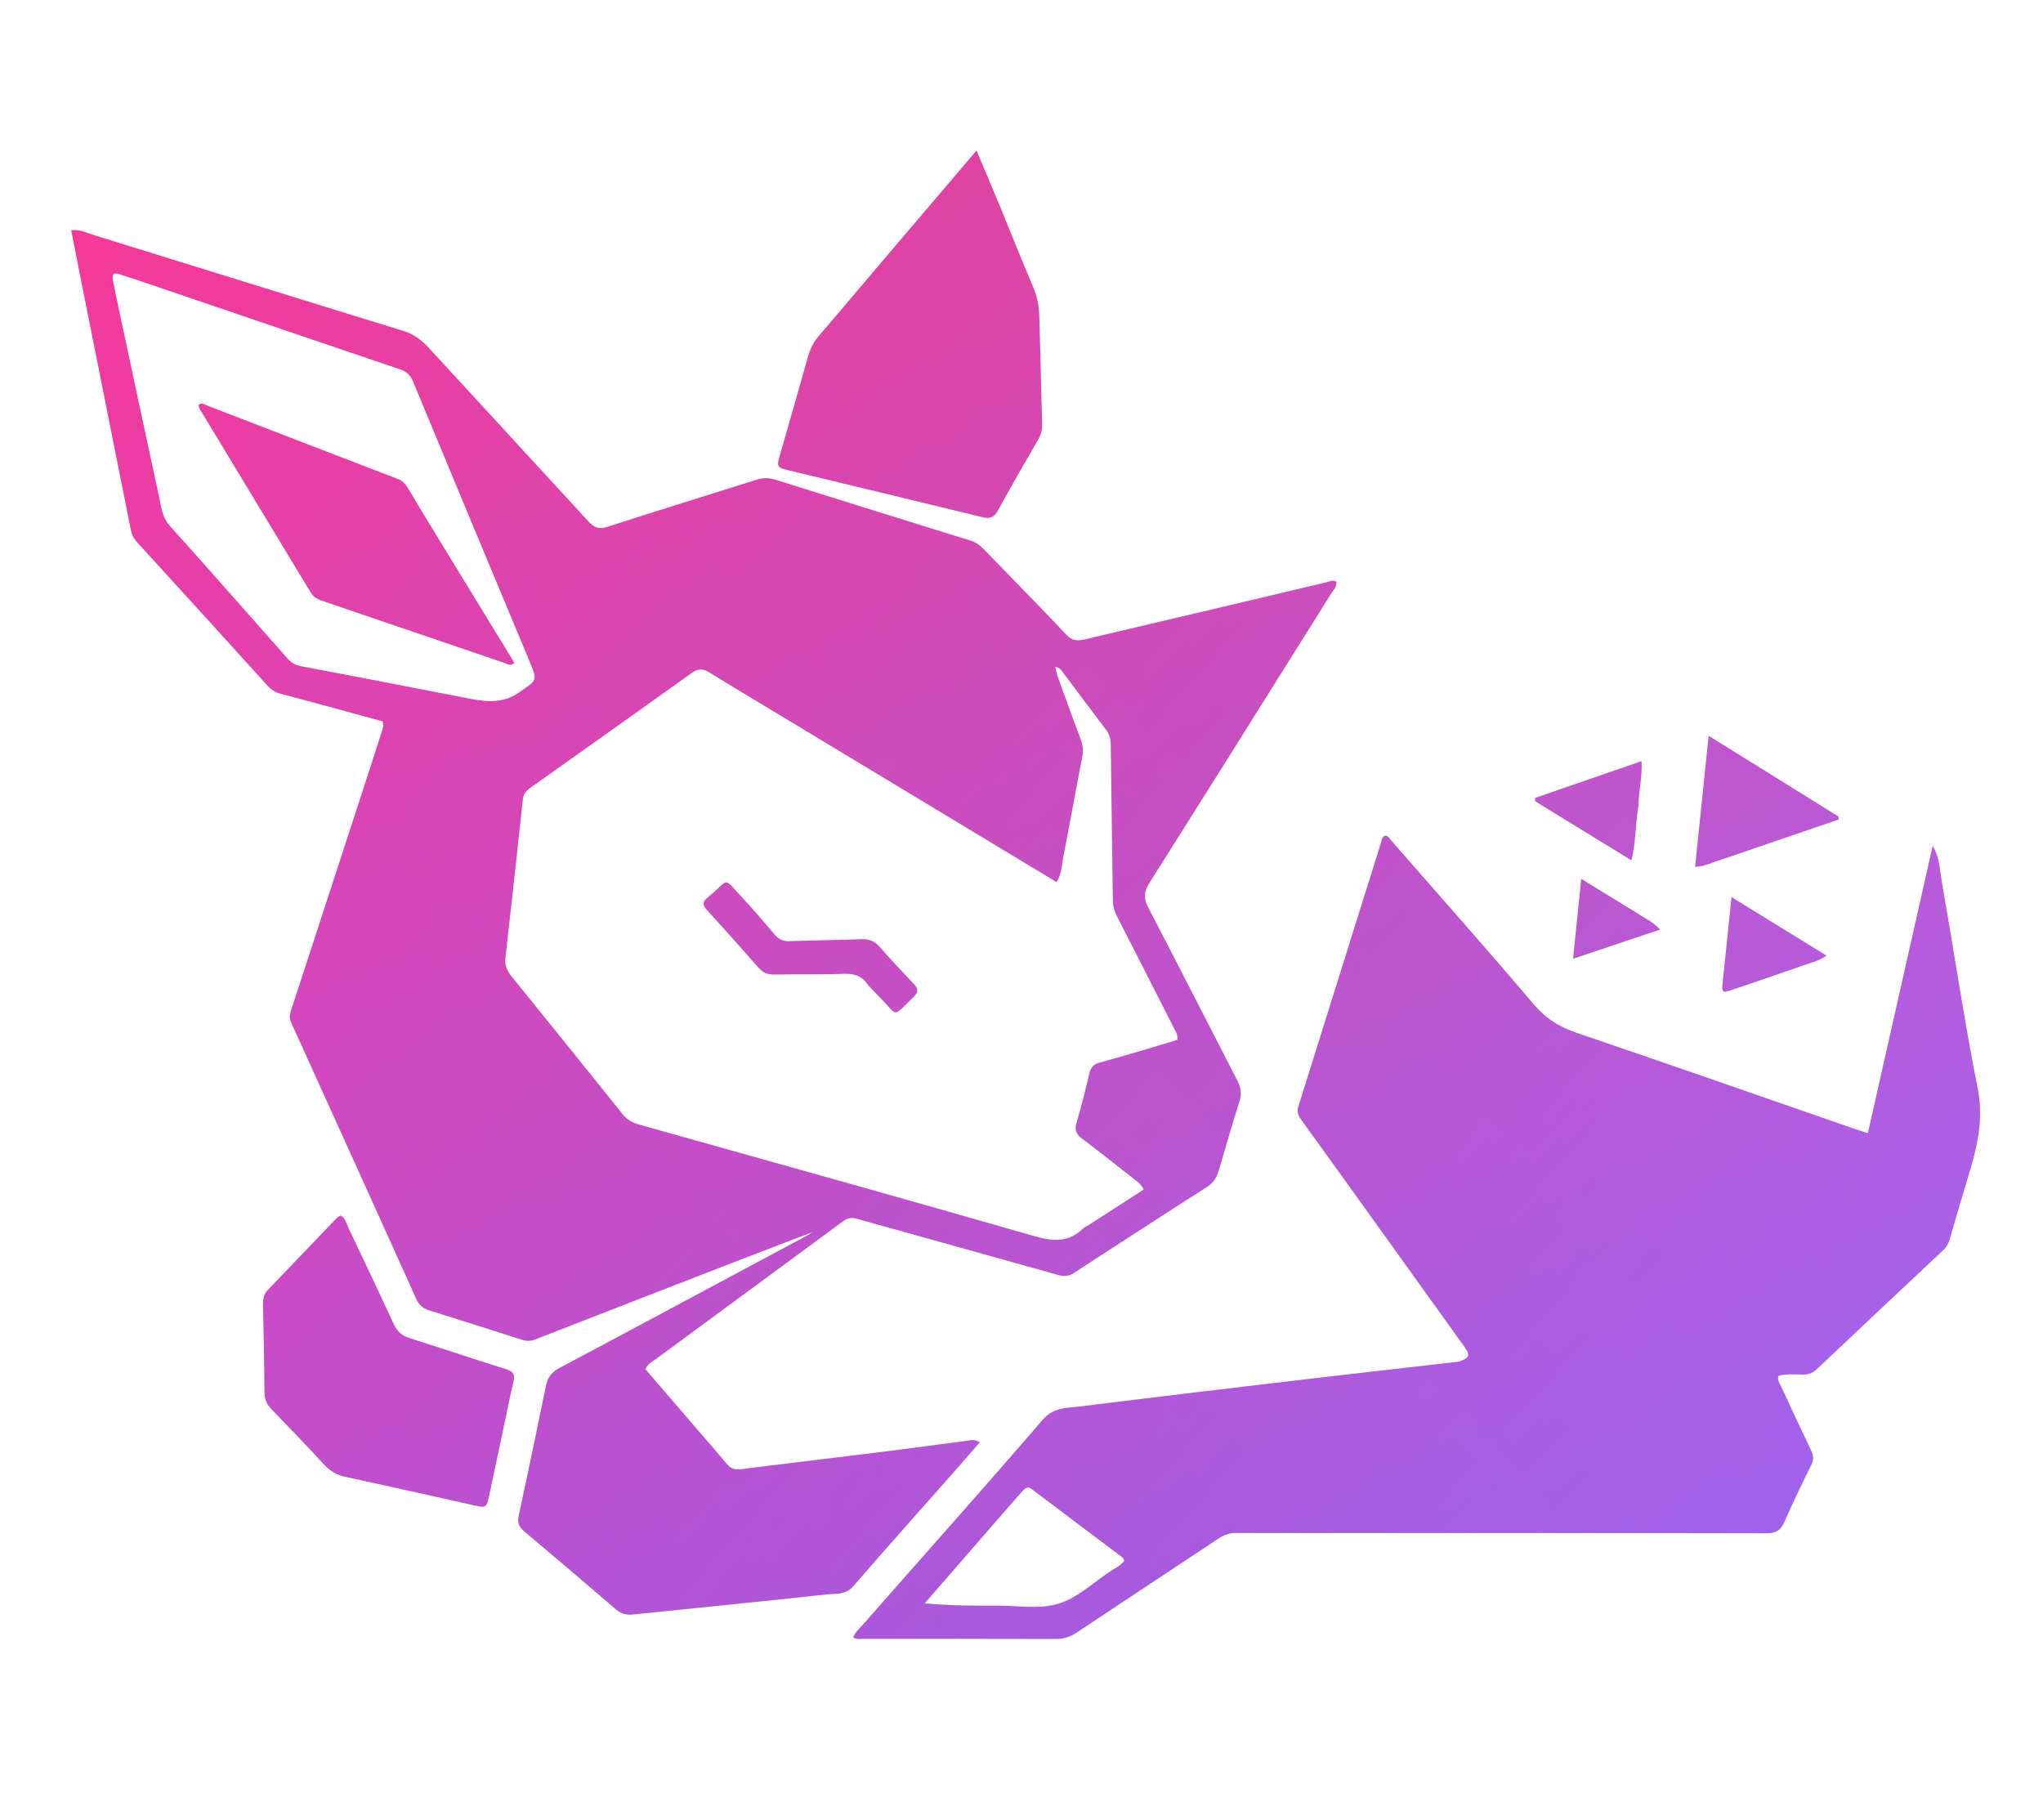
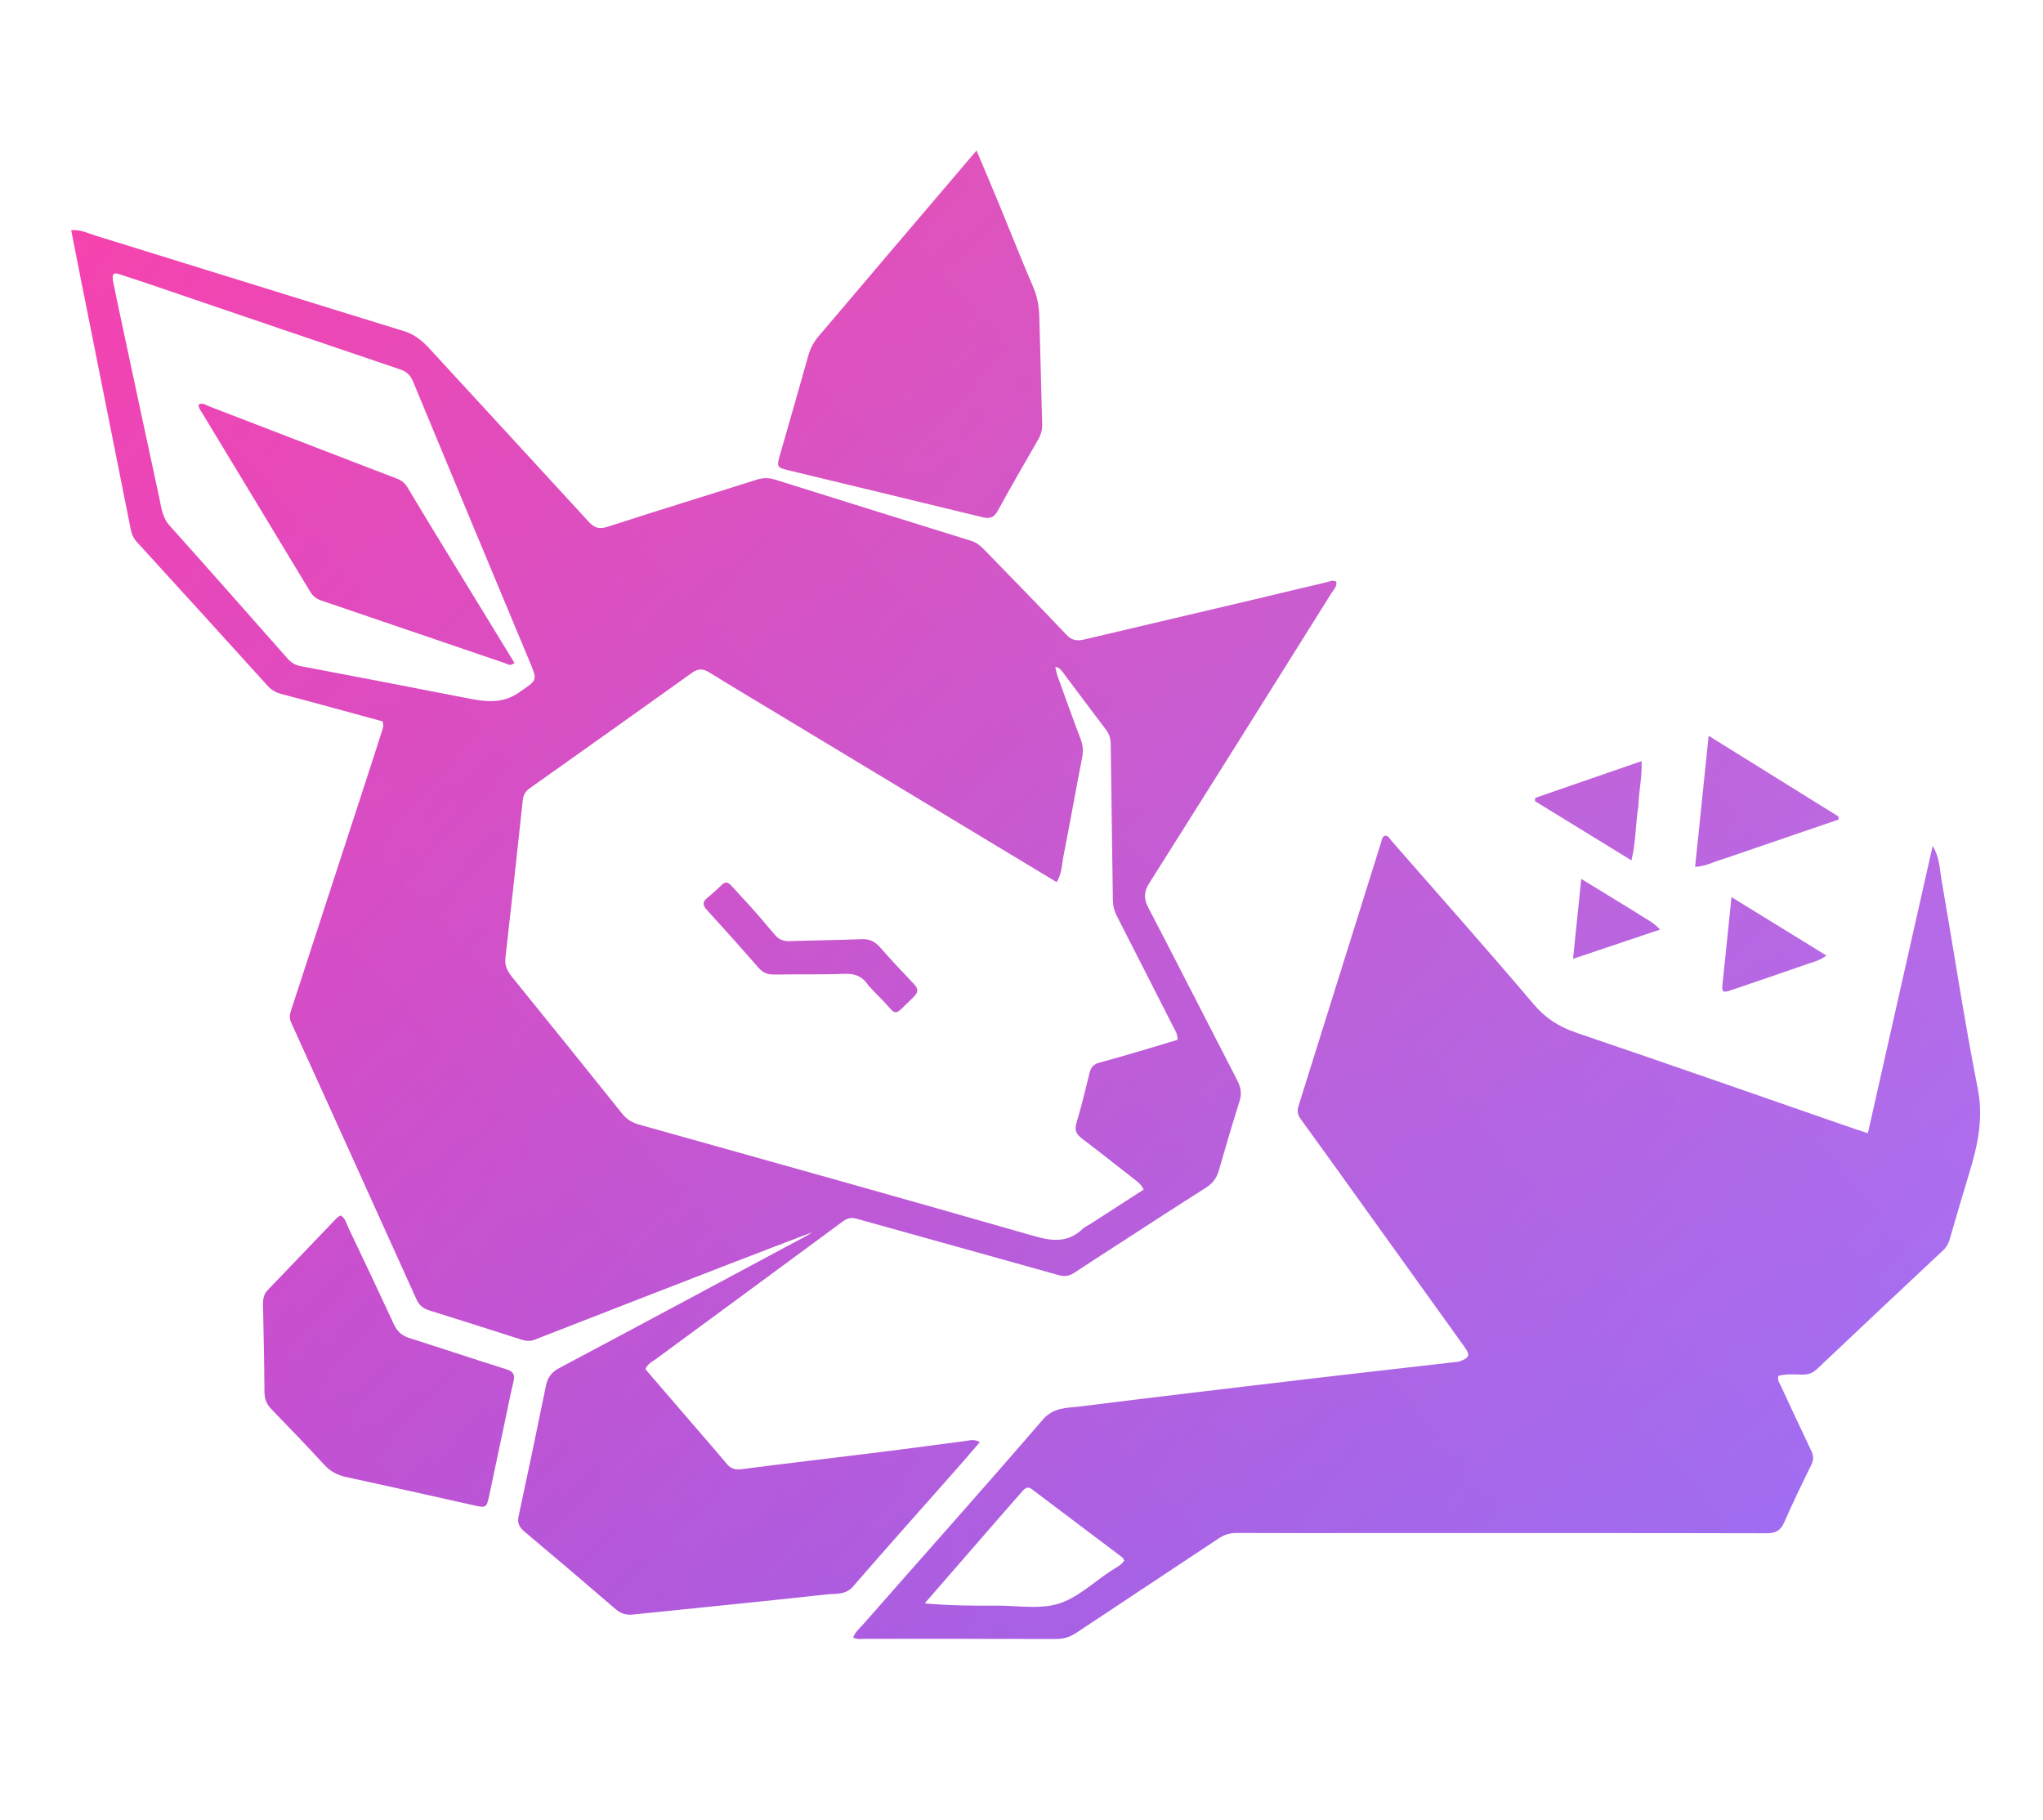
<svg xmlns="http://www.w3.org/2000/svg" version="1.1" id="Layer_1" x="0px" y="0px" width="100%" viewBox="0 0 1024 912" enable-background="new 0 0 1024 912" xml:space="preserve">
  <defs>
    <linearGradient id="doe-red-blue" gradientUnits="userSpaceOnUse" x1="0" y1="0" x2="1024" y2="912">
      <stop offset="0" stop-color="#ff1f3d" />
      <stop offset="1" stop-color="#315bff" />
    </linearGradient>
    <linearGradient id="doe-purple-pink" gradientUnits="userSpaceOnUse" x1="0" y1="912" x2="1024" y2="0">
      <stop offset="0" stop-color="#6b2cff" />
-       <stop offset="1" stop-color="#ff1f3d" />
+       <stop offset="1" stop-color="#ff4eb8" />
    </linearGradient>
    <clipPath id="doe-logo-clip" clipPathUnits="userSpaceOnUse">
      <path fill="#000000" opacity="1" stroke="none" d=" M561.721,622.786  C553.73,627.97 546.011,632.905 538.369,637.957  C535.817,639.645 533.451,639.891 530.41,639.034  C496.781,629.553 463.096,620.269 429.45,610.847  C426.789,610.102 424.806,610.438 422.541,612.11  C391.322,635.171 360.024,658.125 328.777,681.148  C326.949,682.495 324.665,683.428 323.501,686.24  C332.813,697.054 342.244,708.005 351.673,718.959  C355.912,723.883 360.213,728.756 364.353,733.762  C366.395,736.233 368.639,736.734 371.816,736.327  C395.402,733.304 419.023,730.553 442.622,727.62  C456.484,725.898 470.323,723.999 484.173,722.181  C486.256,721.907 488.364,721.165 491.108,722.817  C487.332,727.183 483.733,731.418 480.055,735.584  C462.526,755.441 444.874,775.192 427.513,795.196  C423.79,799.487 418.971,798.62 414.63,799.097  C382.224,802.656 349.777,805.835 317.348,809.187  C314.016,809.531 311.31,808.87 308.653,806.578  C293.513,793.517 278.268,780.577 262.964,767.709  C260.427,765.576 259.165,763.536 259.918,760.034  C264.604,738.256 269.18,716.453 273.616,694.623  C274.479,690.372 276.427,687.73 280.374,685.634  C319.514,664.859 358.538,643.866 397.605,622.953  C400.812,621.236 404.096,619.662 407.151,617.578  C393.733,622.717 380.298,627.812 366.9,633.003  C333.983,645.757 301.075,658.536 268.189,671.372  C265.848,672.286 263.777,672.206 261.438,671.452  C246.071,666.499 230.684,661.605 215.267,656.809  C212.194,655.853 210.104,654.264 208.742,651.246  C187.855,604.952 166.902,558.687 145.906,512.442  C144.988,510.419 145.157,508.623 145.794,506.673  C157.67,470.284 169.541,433.893 181.402,397.499  C184.755,387.212 188.099,376.922 191.384,366.613  C191.825,365.227 192.462,363.791 191.736,361.546  C184.454,359.555 176.801,357.45 169.141,355.374  C159.671,352.806 150.206,350.22 140.714,347.734  C138.026,347.03 135.91,345.671 134.053,343.622  C112.235,319.552 90.412,295.485 68.485,271.513  C65.887,268.673 65.524,265.258 64.849,261.892  C56.577,220.634 48.365,179.364 40.147,138.095  C38.666,130.658 37.228,123.213 35.69,115.366  C40.434,114.928 44.043,116.91 47.718,118.043  C99.264,133.947 150.75,150.044 202.31,165.903  C207.699,167.56 211.561,170.671 215.235,174.679  C241.805,203.661 268.524,232.505 295.08,261.499  C297.91,264.589 300.303,265.394 304.533,264.021  C329.392,255.949 354.393,248.317 379.309,240.419  C382.486,239.412 385.346,239.394 388.533,240.395  C421.252,250.682 454.006,260.86 486.755,271.051  C489.223,271.819 491.162,273.269 492.938,275.106  C506.84,289.475 520.897,303.698 534.614,318.242  C537.627,321.437 540.516,321.206 544.031,320.376  C573.658,313.381 603.293,306.423 632.921,299.428  C643.607,296.906 654.267,294.274 664.965,291.803  C666.486,291.452 668.108,290.461 669.815,291.592  C670.193,294.03 668.416,295.597 667.317,297.35  C636.977,345.773 606.645,394.201 576.123,442.509  C573.379,446.853 573.124,450.226 575.521,454.824  C590.534,483.617 605.21,512.584 620.125,541.428  C621.919,544.897 622.52,548.028 621.308,551.859  C617.645,563.439 614.237,575.102 610.866,586.772  C609.791,590.496 607.783,593.153 604.464,595.254  C590.249,604.257 576.158,613.456 561.721,622.786 M389.16,357.4  C377.895,350.595 366.583,343.866 355.395,336.936  C352.26,334.993 349.794,335.102 346.784,337.257  C319.826,356.551 292.801,375.75 265.746,394.907  C263.544,396.465 262.33,398.156 262.033,400.936  C259.216,427.388 256.314,453.832 253.309,480.263  C252.844,484.351 254.656,487.206 257.028,490.135  C275.377,512.791 293.711,535.459 311.911,558.235  C314.254,561.167 316.995,562.698 320.491,563.678  C386.521,582.196 452.576,600.625 518.49,619.549  C527.676,622.186 535.468,622.855 542.703,615.859  C543.639,614.953 544.957,614.45 546.077,613.728  C555.126,607.896 564.17,602.056 573.225,596.212  C572.12,593.866 570.706,592.725 569.263,591.6  C560.329,584.633 551.469,577.568 542.43,570.739  C539.547,568.561 538.425,566.53 539.556,562.775  C542.048,554.499 544.07,546.077 546.119,537.675  C546.786,534.94 548.162,533.386 550.905,532.646  C557.971,530.741 564.996,528.676 572.019,526.615  C578.175,524.808 584.306,522.919 590.222,521.135  C590.296,518.216 589.054,516.568 588.163,514.814  C578.734,496.25 569.299,477.69 559.809,459.158  C558.483,456.57 557.826,453.944 557.789,451.028  C557.464,425.041 557.034,399.056 556.731,373.069  C556.698,370.273 556.065,367.962 554.338,365.703  C547.253,356.44 540.329,347.054 533.317,337.734  C532.307,336.392 531.466,334.758 528.941,334.188  C529.409,336.14 529.619,337.603 530.111,338.965  C533.899,349.454 537.651,359.957 541.622,370.376  C542.796,373.456 543.06,376.288 542.416,379.562  C539.176,396.036 536.303,412.584 533.037,429.053  C532.198,433.286 532.293,437.893 529.6,442.11  C482.725,413.846 436.248,385.822 389.16,357.4 M56.569,140.457  C57.268,143.874 57.943,147.297 58.671,150.708  C65.677,183.54 72.642,216.382 79.762,249.189  C80.833,254.125 81.227,259.219 85.019,263.441  C104.824,285.495 124.406,307.749 144.035,329.961  C145.855,332.02 147.803,333.319 150.68,333.861  C177.804,338.963 204.897,344.235 231.987,349.514  C241.746,351.416 251.038,353.534 260.475,346.849  C269.176,340.685 269.62,341.523 265.388,331.395  C245.881,284.711 226.412,238.011 207.056,191.265  C205.715,188.027 203.864,186.261 200.563,185.146  C160.363,171.56 120.209,157.839 80.039,144.165  C73.424,141.913 66.805,139.672 60.154,137.53  C58.29,136.93 55.923,136.065 56.569,140.457 z" />
      <path fill="#000000" opacity="1" stroke="none" d=" M731.232,682.462  C736.633,680.505 737.072,679.305 733.911,674.891  C717.714,652.271 701.466,629.687 685.232,607.093  C674.153,591.672 663.098,576.234 651.948,560.864  C650.435,558.779 650.036,556.89 650.817,554.402  C664.625,510.428 678.36,466.431 692.155,422.453  C692.536,421.24 692.595,419.77 693.996,418.885  C695.775,418.608 696.389,420.2 697.32,421.265  C721.212,448.607 745.335,475.754 768.816,503.445  C774.829,510.536 781.631,514.719 790.25,517.648  C836.907,533.503 883.415,549.794 929.977,565.928  C931.684,566.519 933.416,567.041 936.218,567.944  C947.107,519.675 957.898,471.836 968.69,423.997  C972.132,429.443 972.162,435.31 973.138,440.92  C979.204,475.793 984.433,510.826 991.282,545.541  C994.246,560.567 991.266,574.089 987.033,587.949  C983.68,598.927 980.492,609.957 977.277,620.977  C976.657,623.101 975.76,624.941 974.097,626.501  C952.955,646.331 931.829,666.178 910.776,686.103  C908.674,688.093 906.514,688.985 903.653,688.95  C899.546,688.9 895.381,688.465 891.388,689.56  C890.74,691.802 892.011,693.317 892.757,694.925  C897.734,705.651 902.706,716.381 907.818,727.043  C908.993,729.493 909.164,731.545 907.92,734.079  C903.223,743.645 898.567,753.24 894.284,762.995  C892.476,767.112 890.086,768.469 885.567,768.459  C819.58,768.308 753.594,768.361 687.607,768.365  C665.111,768.366 642.616,768.399 620.12,768.326  C616.84,768.315 613.977,768.965 611.194,770.817  C587.341,786.684 563.405,802.427 539.562,818.31  C536.385,820.426 533.214,821.462 529.349,821.449  C497.189,821.341 465.028,821.405 432.868,821.376  C431.258,821.375 429.554,821.838 427.616,820.655  C428.738,817.838 431.083,815.891 432.972,813.741  C462.878,779.697 493.057,745.891 522.635,711.566  C528.071,705.257 534.606,705.75 541.087,704.943  C579.859,700.11 618.661,695.507 657.465,690.926  C681.907,688.04 706.37,685.326 731.232,682.462 M503.773,757.26  C490.344,772.708 476.916,788.156 463.487,803.604  C476.104,804.763 487.898,804.808 499.691,804.749  C510.006,804.698 520.971,806.679 530.451,803.806  C539.932,800.933 547.956,793.199 556.557,787.501  C558.981,785.895 561.79,784.679 563.507,782.198  C563.099,781.458 562.969,780.891 562.613,780.622  C547.471,769.184 532.305,757.778 517.153,746.353  C515.169,744.857 513.807,745.82 512.48,747.347  C509.75,750.488 506.988,753.6 503.773,757.26 z" />
      <path fill="#000000" opacity="1" stroke="none" d=" M442.08,131.096  C457.801,112.627 473.292,94.428 489.449,75.445  C493.53,85.121 497.185,93.637 500.719,102.204  C506.496,116.205 512.039,130.304 518.01,144.22  C520.045,148.964 520.78,153.8 520.931,158.776  C521.479,176.751 521.848,194.732 522.348,212.709  C522.424,215.473 521.754,217.874 520.365,220.279  C513.535,232.102 506.722,243.938 500.154,255.907  C498.311,259.264 496.318,260.172 492.588,259.259  C460.289,251.357 427.946,243.638 395.627,235.819  C389.246,234.275 389.203,234.055 391.016,227.727  C395.736,211.257 400.498,194.798 405.12,178.301  C406.18,174.517 407.934,171.28 410.483,168.305  C420.992,156.038 431.403,143.686 442.08,131.096 z" />
      <path fill="#000000" opacity="1" stroke="none" d=" M252.999,712.787  C250.318,725.395 247.725,737.587 245.159,749.785  C243.936,755.595 243.509,755.814 237.894,754.554  C216.489,749.753 195.084,744.95 173.643,740.312  C169.246,739.361 165.697,737.599 162.589,734.212  C153.809,724.647 144.772,715.318 135.758,705.97  C133.406,703.53 132.567,700.848 132.548,697.449  C132.464,682.968 132.132,668.488 131.831,654.008  C131.774,651.253 132.1,648.758 134.133,646.644  C145.671,634.641 157.164,622.594 168.694,610.584  C169.24,610.015 169.996,609.646 170.658,609.182  C173.134,610.502 173.506,612.986 174.468,615.006  C182.19,631.234 189.908,647.465 197.452,663.777  C199.123,667.391 201.51,669.478 205.317,670.676  C221.502,675.769 237.584,681.19 253.772,686.273  C257.208,687.351 258.237,688.89 257.386,692.387  C255.775,699.005 254.508,705.707 252.999,712.787 z" />
      <path fill="#000000" opacity="1" stroke="none" d=" M862.72,430.887  C858.402,432.036 854.776,434.309 849.628,434.443  C851.871,412.718 854.066,391.465 856.41,368.761  C878.88,382.736 900.196,395.993 921.512,409.25  C921.525,409.751 921.537,410.252 921.55,410.753  C902.062,417.419 882.575,424.084 862.72,430.887 z" />
      <path fill="#000000" opacity="1" stroke="none" d=" M821.231,403.928  C819.669,412.961 820.024,421.815 817.719,431.214  C801.172,421.057 785.291,411.309 769.411,401.561  C769.423,401.012 769.436,400.462 769.449,399.913  C786.971,393.854 804.493,387.796 822.785,381.471  C823.207,389.522 821.329,396.452 821.231,403.928 z" />
      <path fill="#000000" opacity="1" stroke="none" d=" M864.287,484.419  C865.498,472.949 866.618,461.924 867.869,449.611  C884.154,459.643 899.453,469.067 915.453,478.923  C912.087,481.429 908.993,482.094 906.127,483.096  C893.413,487.539 880.651,491.845 867.908,496.207  C863.289,497.787 862.835,497.375 863.457,492.306  C863.76,489.832 863.953,487.345 864.287,484.419 z" />
      <path fill="#000000" opacity="1" stroke="none" d=" M821.008,457.933  C824.648,460.448 828.531,462.024 832.105,465.895  C817.51,470.797 803.612,475.465 788.449,480.558  C789.856,466.843 791.142,454.305 792.56,440.485  C802.679,446.693 811.688,452.219 821.008,457.933 z" />
      <path fill="#000000" opacity="1" stroke="none" d=" M435.164,493.788  C432.146,489.127 428.255,487.875 423.058,488.078  C411.409,488.533 399.733,488.233 388.072,488.441  C384.809,488.499 382.432,487.591 380.245,485.086  C371.701,475.3 363.047,465.607 354.274,456.025  C352.034,453.578 352.129,451.893 354.617,449.898  C366.281,440.546 361.556,438.735 372.773,450.674  C378.129,456.375 383.177,462.371 388.222,468.353  C390.213,470.713 392.421,471.802 395.554,471.698  C407.705,471.295 419.865,471.173 432.013,470.715  C435.884,470.57 438.589,471.913 441.101,474.78  C446.59,481.043 452.285,487.129 458.042,493.147  C460.389,495.601 460.37,497.342 457.857,499.758  C446.629,510.557 450.532,509.286 440.566,499.489  C438.785,497.739 437.122,495.868 435.164,493.788 z" />
      <path fill="#000000" opacity="1" stroke="none" d=" M218.748,268.301  C231.939,289.853 244.928,311.102 257.862,332.263  C255.711,334.081 254.391,332.807 253.089,332.364  C222.365,321.908 191.658,311.399 160.933,300.945  C158.613,300.156 156.909,298.91 155.617,296.768  C137.548,266.821 119.417,236.912 101.327,206.978  C100.572,205.73 99.476,204.578 99.592,202.808  C101.462,201.634 103.041,202.975 104.604,203.575  C136.151,215.695 167.676,227.869 199.218,240.001  C201.512,240.883 203.107,242.345 204.358,244.461  C209.024,252.344 213.807,260.158 218.748,268.301 z" />
    </clipPath>
  </defs>
  <g clip-path="url(#doe-logo-clip)" style="isolation:isolate">
    <rect x="0" y="0" width="1024" height="912" fill="url(#doe-red-blue)" />
    <rect x="0" y="0" width="1024" height="912" fill="url(#doe-purple-pink)" opacity="0.62" style="mix-blend-mode:screen" />
  </g>
</svg>
